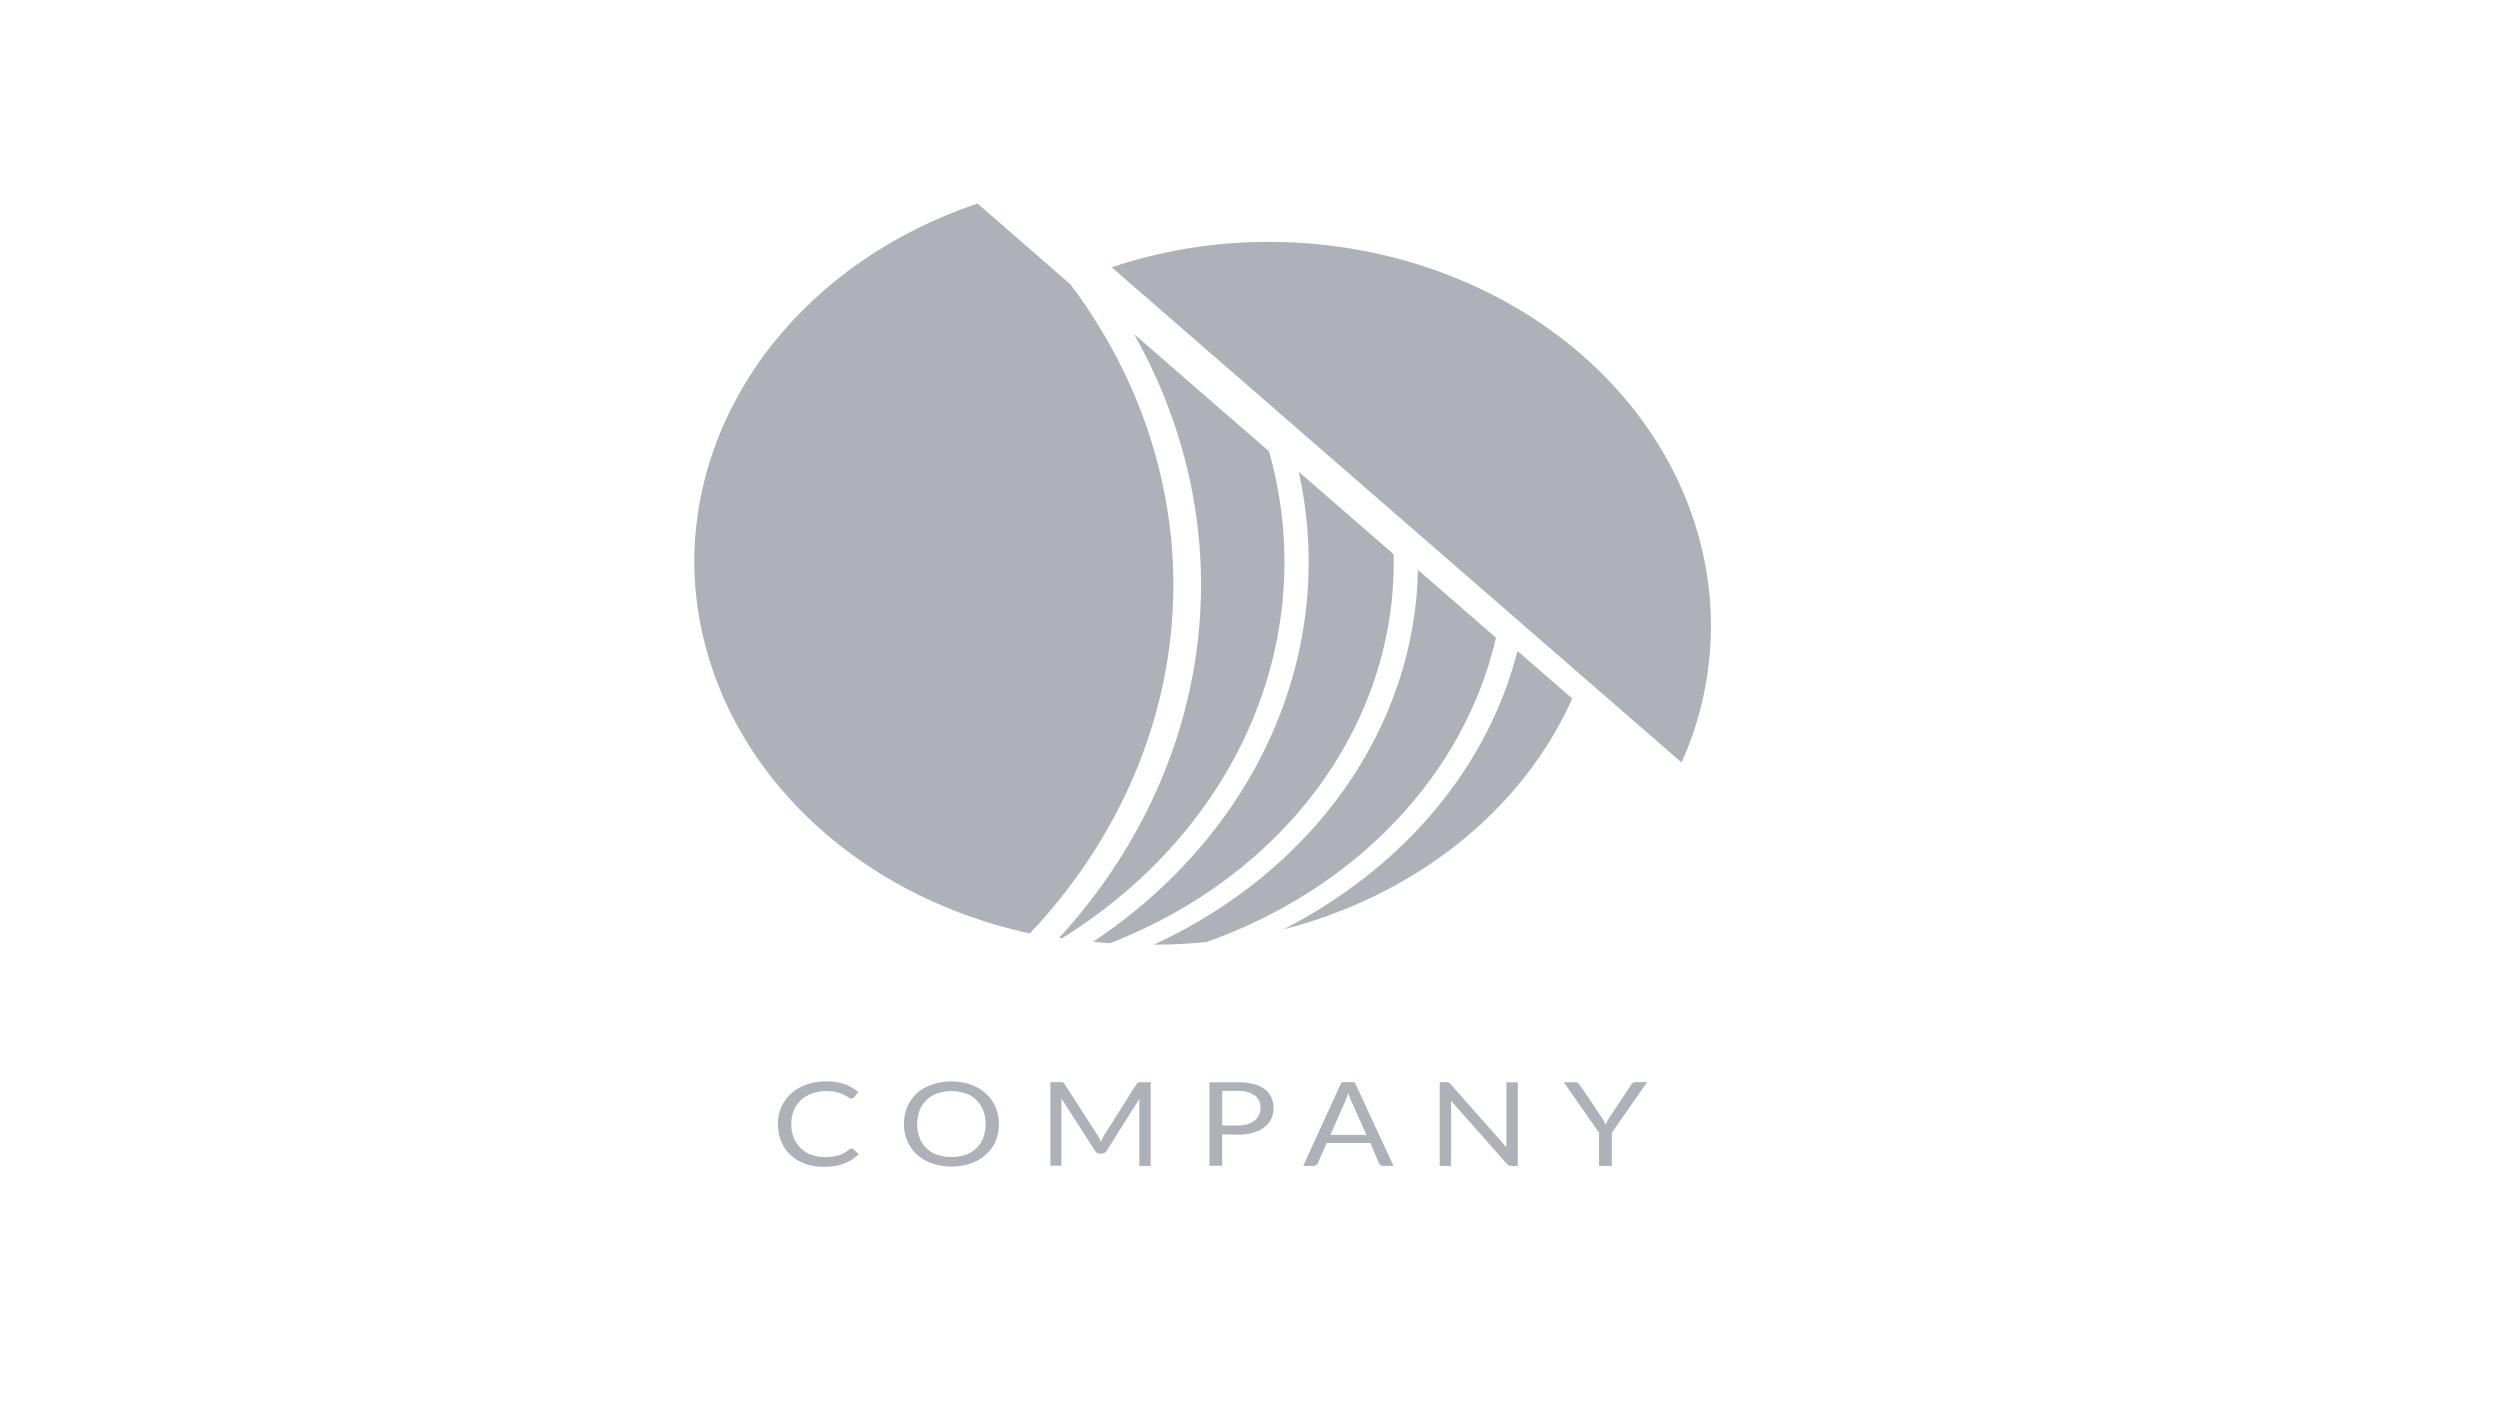
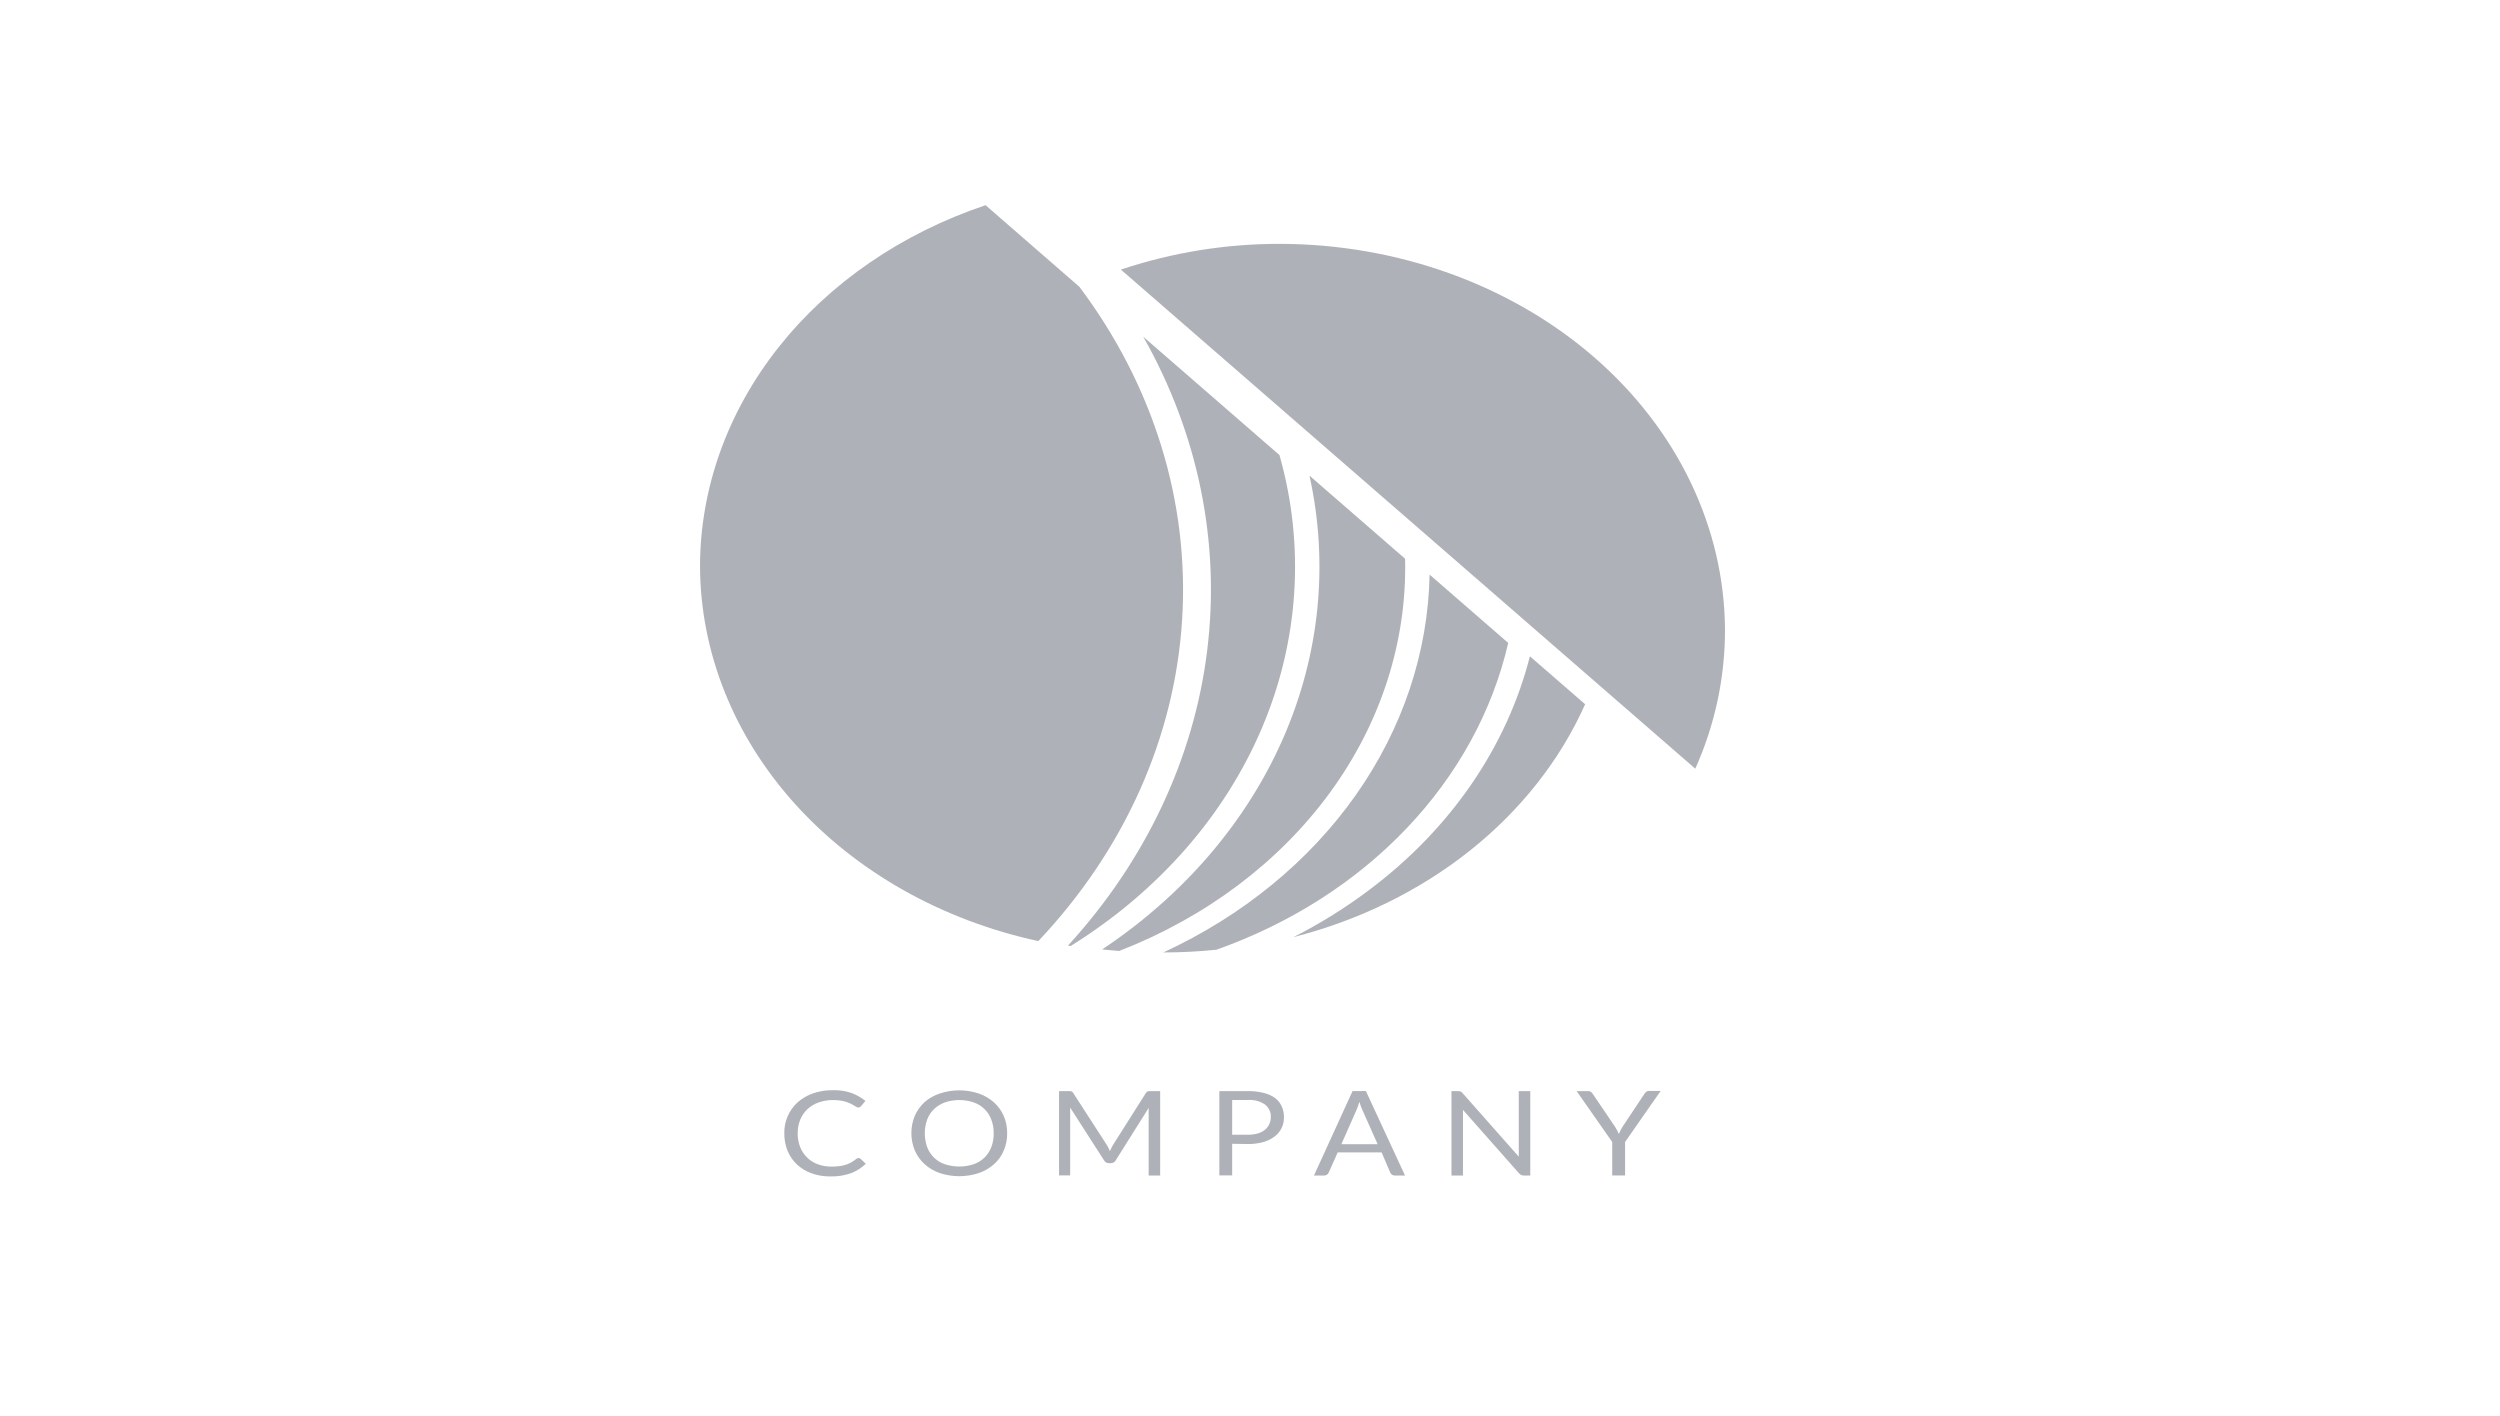
- <svg xmlns="http://www.w3.org/2000/svg" version="1.1" width="57" height="32" viewBox="0 0 57 32">
-   <path fill="#afb1b8" d="M19.417 26.188c0.009 0 0.017 0.002 0.025 0.005s0.015 0.007 0.021 0.013l-0-0 0.116 0.111c-0.091 0.090-0.202 0.162-0.327 0.211-0.147 0.053-0.305 0.079-0.464 0.076-0.149 0.003-0.298-0.021-0.436-0.071-0.128-0.046-0.237-0.114-0.33-0.2l0.001 0.001c-0.090-0.085-0.162-0.187-0.21-0.302l-0.002-0.006c-0.047-0.113-0.074-0.245-0.074-0.383 0-0.004 0-0.009 0-0.013v0.001c-0-0.006-0-0.013-0-0.020 0-0.272 0.118-0.516 0.305-0.684l0.001-0.001c0.099-0.087 0.218-0.155 0.349-0.201 0.143-0.048 0.296-0.072 0.45-0.070 0.142-0.003 0.284 0.019 0.417 0.064 0.115 0.044 0.221 0.104 0.313 0.179l-0.098 0.118c-0.007 0.008-0.015 0.016-0.025 0.021l-0 0c-0.010 0.006-0.021 0.009-0.034 0.009-0.002 0-0.004-0-0.005-0h0c-0.016-0.001-0.030-0.005-0.043-0.012l0 0-0.052-0.032-0.073-0.041c-0.066-0.032-0.144-0.057-0.225-0.070l-0.005-0.001c-0.049-0.008-0.104-0.013-0.162-0.013-0.004 0-0.008 0-0.012 0h0.001c-0.003-0-0.007-0-0.010-0-0.112 0-0.219 0.020-0.319 0.055l0.007-0.002c-0.098 0.034-0.182 0.085-0.254 0.15l0.001-0.001c-0.073 0.068-0.128 0.149-0.164 0.237-0.038 0.089-0.059 0.193-0.059 0.302 0 0.004 0 0.008 0 0.012v-0.001c-0.002 0.108 0.018 0.216 0.059 0.318 0.039 0.092 0.093 0.171 0.161 0.236l0 0c0.067 0.064 0.149 0.115 0.242 0.147 0.095 0.034 0.196 0.051 0.299 0.051 0.059 0.001 0.119-0.003 0.178-0.011 0.148-0.015 0.28-0.074 0.385-0.163l-0.001 0.001c0.015-0.012 0.034-0.020 0.055-0.020h0zM22.776 25.63c0 0.003 0 0.007 0 0.011 0 0.138-0.029 0.269-0.081 0.387l0.002-0.006c-0.052 0.12-0.126 0.222-0.218 0.304l-0.001 0.001c-0.096 0.086-0.211 0.154-0.337 0.198l-0.007 0.002c-0.132 0.045-0.284 0.071-0.442 0.071s-0.31-0.026-0.452-0.074l0.010 0.003c-0.132-0.047-0.245-0.115-0.342-0.202l0.001 0.001c-0.093-0.084-0.168-0.187-0.219-0.303l-0.002-0.006c-0.050-0.116-0.079-0.252-0.079-0.394s0.029-0.277 0.081-0.4l-0.003 0.007c0.050-0.115 0.125-0.22 0.221-0.309 0.097-0.084 0.213-0.15 0.341-0.193 0.132-0.046 0.284-0.072 0.442-0.072s0.31 0.026 0.452 0.075l-0.010-0.003c0.129 0.045 0.246 0.114 0.343 0.201 0.096 0.088 0.171 0.191 0.22 0.305 0.054 0.126 0.081 0.261 0.078 0.396zM22.471 25.63c0-0.005 0-0.011 0-0.017 0-0.108-0.020-0.211-0.058-0.305l0.002 0.006c-0.071-0.182-0.216-0.322-0.396-0.384l-0.005-0.001c-0.096-0.033-0.206-0.052-0.321-0.052s-0.225 0.019-0.329 0.054l0.007-0.002c-0.096 0.034-0.178 0.085-0.246 0.15l0-0c-0.068 0.064-0.122 0.143-0.156 0.231l-0.001 0.004c-0.035 0.094-0.056 0.203-0.056 0.316s0.020 0.222 0.058 0.322l-0.002-0.006c0.071 0.182 0.217 0.322 0.399 0.383l0.005 0.001c0.207 0.067 0.435 0.067 0.643 0 0.093-0.033 0.177-0.083 0.245-0.148 0.070-0.069 0.123-0.149 0.156-0.236 0.039-0.101 0.058-0.209 0.055-0.316zM25.068 25.961l0.031 0.071c0.011-0.026 0.021-0.048 0.033-0.071 0.013-0.027 0.026-0.050 0.039-0.072l-0.002 0.003 0.743-1.174c0.015-0.020 0.028-0.033 0.043-0.037s0.033-0.007 0.051-0.007c0.003 0 0.007 0 0.010 0l-0-0h0.22v1.909h-0.26v-1.463c-0.001-0.010-0.001-0.021-0.001-0.033s0-0.023 0.001-0.035l-0 0.002-0.748 1.19c-0.010 0.018-0.025 0.033-0.043 0.043l-0.001 0c-0.018 0.010-0.040 0.016-0.063 0.016-0.001 0-0.001 0-0.002 0h-0.042c-0 0-0.001 0-0.002 0-0.023 0-0.044-0.006-0.063-0.016l0.001 0c-0.018-0.010-0.033-0.025-0.043-0.043l-0-0.001-0.77-1.198v1.533h-0.251v-1.906h0.219c0.003-0 0.007-0 0.010-0 0.018 0 0.036 0.002 0.053 0.007l-0.001-0c0.018 0.008 0.032 0.021 0.041 0.037l0.759 1.175c0.014 0.020 0.026 0.042 0.037 0.066l0.001 0.003zM27.865 25.866v0.715h-0.29v-1.906h0.649c0.007-0 0.014-0 0.022-0 0.121 0 0.238 0.015 0.35 0.044l-0.010-0.002c0.094 0.023 0.181 0.063 0.256 0.118 0.062 0.049 0.111 0.112 0.144 0.184l0.001 0.003c0.035 0.078 0.051 0.161 0.050 0.244 0 0.004 0 0.008 0 0.012 0 0.172-0.082 0.325-0.209 0.422l-0.001 0.001c-0.075 0.057-0.163 0.1-0.258 0.126-0.098 0.028-0.211 0.044-0.328 0.044-0.008 0-0.016-0-0.024-0l-0.351-0.005zM27.865 25.661h0.352c0.076 0.001 0.153-0.009 0.226-0.029 0.062-0.018 0.116-0.046 0.164-0.083l-0.001 0.001c0.082-0.068 0.133-0.169 0.133-0.283 0-0.001 0-0.003-0-0.004v0c0-0.006 0.001-0.013 0.001-0.021 0-0.049-0.011-0.095-0.030-0.137l0.001 0.002c-0.024-0.052-0.059-0.095-0.101-0.13l-0.001-0.001c-0.097-0.065-0.217-0.104-0.345-0.104-0.016 0-0.032 0.001-0.048 0.002l0.002-0h-0.352v0.786zM31.773 26.584h-0.229c-0.001 0-0.002 0-0.004 0-0.022 0-0.043-0.007-0.061-0.018l0 0c-0.016-0.011-0.029-0.026-0.038-0.044l-0-0.001-0.197-0.461h-0.994l-0.205 0.461c-0.018 0.037-0.055 0.062-0.099 0.062-0.001 0-0.002 0-0.003-0h-0.23l0.873-1.909h0.302l0.884 1.909zM30.333 25.875h0.821l-0.347-0.777c-0.026-0.059-0.048-0.118-0.065-0.18l-0.034 0.1c-0.010 0.030-0.021 0.059-0.032 0.081l-0.343 0.776zM33.030 24.684c0.017 0.008 0.032 0.020 0.043 0.034l0 0 1.273 1.439v-1.482h0.26v1.909h-0.145c-0.001 0-0.002 0-0.003 0-0.020 0-0.040-0.004-0.057-0.012l0.001 0c-0.018-0.009-0.033-0.021-0.046-0.035l-0-0-1.271-1.438c0.001 0.010 0.001 0.021 0.001 0.033s-0 0.023-0.001 0.034l0-0.002v1.419h-0.26v-1.909h0.154c0.018 0 0.036 0.003 0.052 0.009zM36.75 25.825v0.758h-0.291v-0.757l-0.804-1.15h0.26c0.002-0 0.004-0 0.007-0 0.021 0 0.040 0.006 0.056 0.016l-0-0c0.016 0.013 0.029 0.027 0.039 0.043l0.503 0.742c0.020 0.032 0.038 0.061 0.052 0.089s0.027 0.054 0.037 0.081l0.037-0.082c0.014-0.030 0.031-0.059 0.050-0.087l0.496-0.747c0.011-0.015 0.023-0.029 0.037-0.040l0-0c0.016-0.012 0.036-0.019 0.057-0.019 0.002 0 0.004 0 0.006 0h0.263l-0.805 1.155zM24.924 21.471c0.127 0.014 0.254 0.025 0.384 0.035 1.962-0.763 3.622-2.011 4.772-3.588s1.739-3.415 1.694-5.282l-2.162-1.878c0.439 1.988 0.234 4.043-0.594 5.935s-2.245 3.547-4.095 4.779z" />
-   <path fill="#afb1b8" d="M24.152 21.383l0.058 0.011c1.976-1.228 3.481-2.942 4.323-4.922s0.981-4.133 0.4-6.182l-3.080-2.676c1.245 2.2 1.747 4.661 1.445 7.098s-1.392 4.751-3.147 6.67zM34.598 14.842c-0.523 2.051-1.794 3.901-3.624 5.276-0.5 0.38-1.064 0.737-1.658 1.044l-0.064 0.030c1.49-0.381 2.859-1.053 4.003-1.966s2.030-2.042 2.592-3.3l-1.249-1.084z" />
-   <path fill="#afb1b8" d="M34.107 14.539l-1.778-1.545c-0.034 1.762-0.611 3.483-1.669 4.986s-2.562 2.731-4.352 3.559h0.009c0.399 0 0.797-0.021 1.194-0.062 1.673-0.594 3.152-1.538 4.303-2.748s1.94-2.65 2.295-4.189zM24.409 6.486l-2.122-1.845c-1.897 0.637-3.528 1.756-4.68 3.212s-1.772 3.179-1.778 4.946c0.007 1.952 0.763 3.847 2.149 5.383 1.385 1.536 3.321 2.628 5.501 3.101 1.946-2.060 3.085-4.605 3.252-7.266s-0.647-5.299-2.323-7.531zM39.010 14.255c-0.007-2.316-1.070-4.535-2.955-6.173s-4.44-2.561-7.105-2.568c-0.006 0-0.014-0-0.021-0-1.281 0-2.512 0.213-3.66 0.606l0.079-0.024 12.99 11.287c0.423-0.919 0.671-1.995 0.672-3.128v-0z" />
+ <svg xmlns="http://www.w3.org/2000/svg" width="106" height="60" fill="none">
+   <path d="M36.406 49.101c.016 0 .032.004.046.01a.121.121 0 0 1 .039.024l.218.208c-.17.169-.379.304-.614.396-.275.1-.571.148-.87.142-.28.005-.558-.04-.817-.133a1.794 1.794 0 0 1-.617-.374 1.674 1.674 0 0 1-.398-.578 1.926 1.926 0 0 1-.139-.742 1.725 1.725 0 0 1 .573-1.322c.186-.163.409-.291.654-.377.269-.09.555-.135.843-.132.267-.006.533.035.782.12.216.082.414.195.587.335l-.183.222a.177.177 0 0 1-.047.04.124.124 0 0 1-.073.017.177.177 0 0 1-.08-.023l-.097-.06-.137-.076a1.555 1.555 0 0 0-.43-.132 1.912 1.912 0 0 0-.325-.024 1.764 1.764 0 0 0-.605.1 1.39 1.39 0 0 0-.475.28c-.136.128-.24.28-.308.445a1.498 1.498 0 0 0-.111.587c-.004.203.034.405.111.597a1.3 1.3 0 0 0 .303.443c.125.12.28.215.453.275.178.064.368.096.561.095.111.001.223-.005.333-.02a1.315 1.315 0 0 0 .72-.305.171.171 0 0 1 .103-.038ZM42.704 48.054a1.81 1.81 0 0 1-.147.736 1.594 1.594 0 0 1-.41.572 1.889 1.889 0 0 1-.645.376 2.655 2.655 0 0 1-1.658 0 1.91 1.91 0 0 1-.64-.377 1.679 1.679 0 0 1-.415-.578 1.922 1.922 0 0 1 0-1.476c.093-.215.234-.412.415-.58.182-.158.4-.281.64-.362a2.61 2.61 0 0 1 1.658 0c.242.085.461.213.643.376.18.165.32.359.412.571.101.237.151.489.147.742Zm-.572 0a1.566 1.566 0 0 0-.104-.593 1.22 1.22 0 0 0-.752-.722 1.916 1.916 0 0 0-1.205 0 1.295 1.295 0 0 0-.461.28 1.191 1.191 0 0 0-.295.442 1.737 1.737 0 0 0 0 1.185 1.21 1.21 0 0 0 .756.72c.388.126.816.126 1.205 0 .175-.061.332-.156.46-.277.131-.129.23-.28.292-.443.073-.19.108-.391.104-.592ZM47.001 48.675l.058.133c.021-.048.04-.09.062-.133a1.23 1.23 0 0 1 .071-.13l1.393-2.201c.028-.038.052-.062.08-.069a.376.376 0 0 1 .114-.012h.412v3.58h-.488V47.1a.938.938 0 0 1 0-.124L47.3 49.208a.203.203 0 0 1-.082.081.244.244 0 0 1-.12.03h-.079a.243.243 0 0 1-.12-.03.2.2 0 0 1-.081-.081l-1.443-2.246v2.874h-.471v-3.573h.411a.376.376 0 0 1 .115.012c.034.015.06.04.076.069l1.423 2.203a.76.76 0 0 1 .071.128ZM52.244 48.497v1.34H51.7v-3.574h1.216a2.6 2.6 0 0 1 .679.079c.176.043.34.119.48.222a.923.923 0 0 1 .272.35c.065.146.096.302.093.458a.992.992 0 0 1-.395.815c-.14.107-.305.188-.483.237a2.307 2.307 0 0 1-.657.083l-.66-.01Zm0-.384h.66c.143.002.286-.017.423-.054a.923.923 0 0 0 .305-.154.687.687 0 0 0 .25-.538.604.604 0 0 0-.054-.291.69.69 0 0 0-.19-.244 1.172 1.172 0 0 0-.734-.192h-.66v1.473ZM59.573 49.843h-.43a.204.204 0 0 1-.12-.034.224.224 0 0 1-.072-.083l-.37-.864h-1.863l-.384.864a.205.205 0 0 1-.19.116h-.432l1.636-3.58h.567l1.658 3.58Zm-2.7-1.33h1.539l-.65-1.456c-.049-.11-.09-.222-.122-.337l-.063.187c-.019.057-.04.11-.06.152l-.643 1.455ZM61.929 46.28a.23.23 0 0 1 .081.064l2.386 2.698v-2.779h.488v3.58h-.272a.264.264 0 0 1-.112-.022.297.297 0 0 1-.087-.066l-2.383-2.696a.938.938 0 0 1 0 .123V49.842h-.488v-3.579h.289c.033 0 .067.005.098.017ZM68.903 48.419v1.421h-.545V48.42l-1.508-2.156h.488a.196.196 0 0 1 .117.03c.03.024.055.051.074.081l.943 1.391c.038.06.071.114.098.166.028.052.05.102.069.151l.07-.154c.027-.056.058-.11.093-.163l.93-1.4a.379.379 0 0 1 .07-.076.182.182 0 0 1 .118-.035h.493l-1.51 2.165ZM46.731 40.256c.238.026.477.047.72.066 3.679-1.43 6.791-3.77 8.948-6.728 2.156-2.958 3.261-6.403 3.177-9.904l-4.054-3.522c.824 3.727.438 7.58-1.114 11.128-1.553 3.547-4.21 6.65-7.677 8.96Z" fill="#AFB1B8" />
+   <path d="m45.284 40.092.109.02c3.704-2.303 6.527-5.517 8.106-9.228 1.579-3.711 1.84-7.749.75-11.59l-5.775-5.017c2.335 4.124 3.275 8.739 2.71 13.309-.564 4.57-2.61 8.907-5.9 12.506ZM64.868 27.827c-.981 3.846-3.364 7.315-6.794 9.892a21.629 21.629 0 0 1-3.229 2.014c2.794-.714 5.361-1.975 7.505-3.687 2.144-1.712 3.807-3.828 4.86-6.187l-2.342-2.032Z" fill="#AFB1B8" />
+   <path d="m63.949 27.26-3.334-2.897c-.064 3.303-1.145 6.531-3.13 9.349-1.986 2.817-4.804 5.12-8.16 6.672h.016c.748 0 1.495-.04 2.238-.116 3.137-1.113 5.909-2.883 8.067-5.153 2.159-2.27 3.637-4.968 4.303-7.855ZM45.766 12.16 41.788 8.7c-3.556 1.194-6.614 3.293-8.775 6.022-2.16 2.73-3.322 5.961-3.333 9.274.013 3.66 1.431 7.212 4.03 10.093 2.597 2.88 6.227 4.927 10.314 5.814 3.648-3.862 5.785-8.634 6.098-13.623.313-4.99-1.213-9.935-4.356-14.12ZM73.14 26.727c-.014-4.342-2.006-8.503-5.54-11.574-3.534-3.07-8.324-4.801-13.322-4.814a21.18 21.18 0 0 0-6.753 1.092L71.88 32.593a14.352 14.352 0 0 0 1.26-5.866Z" fill="#AFB1B8" />
</svg>
